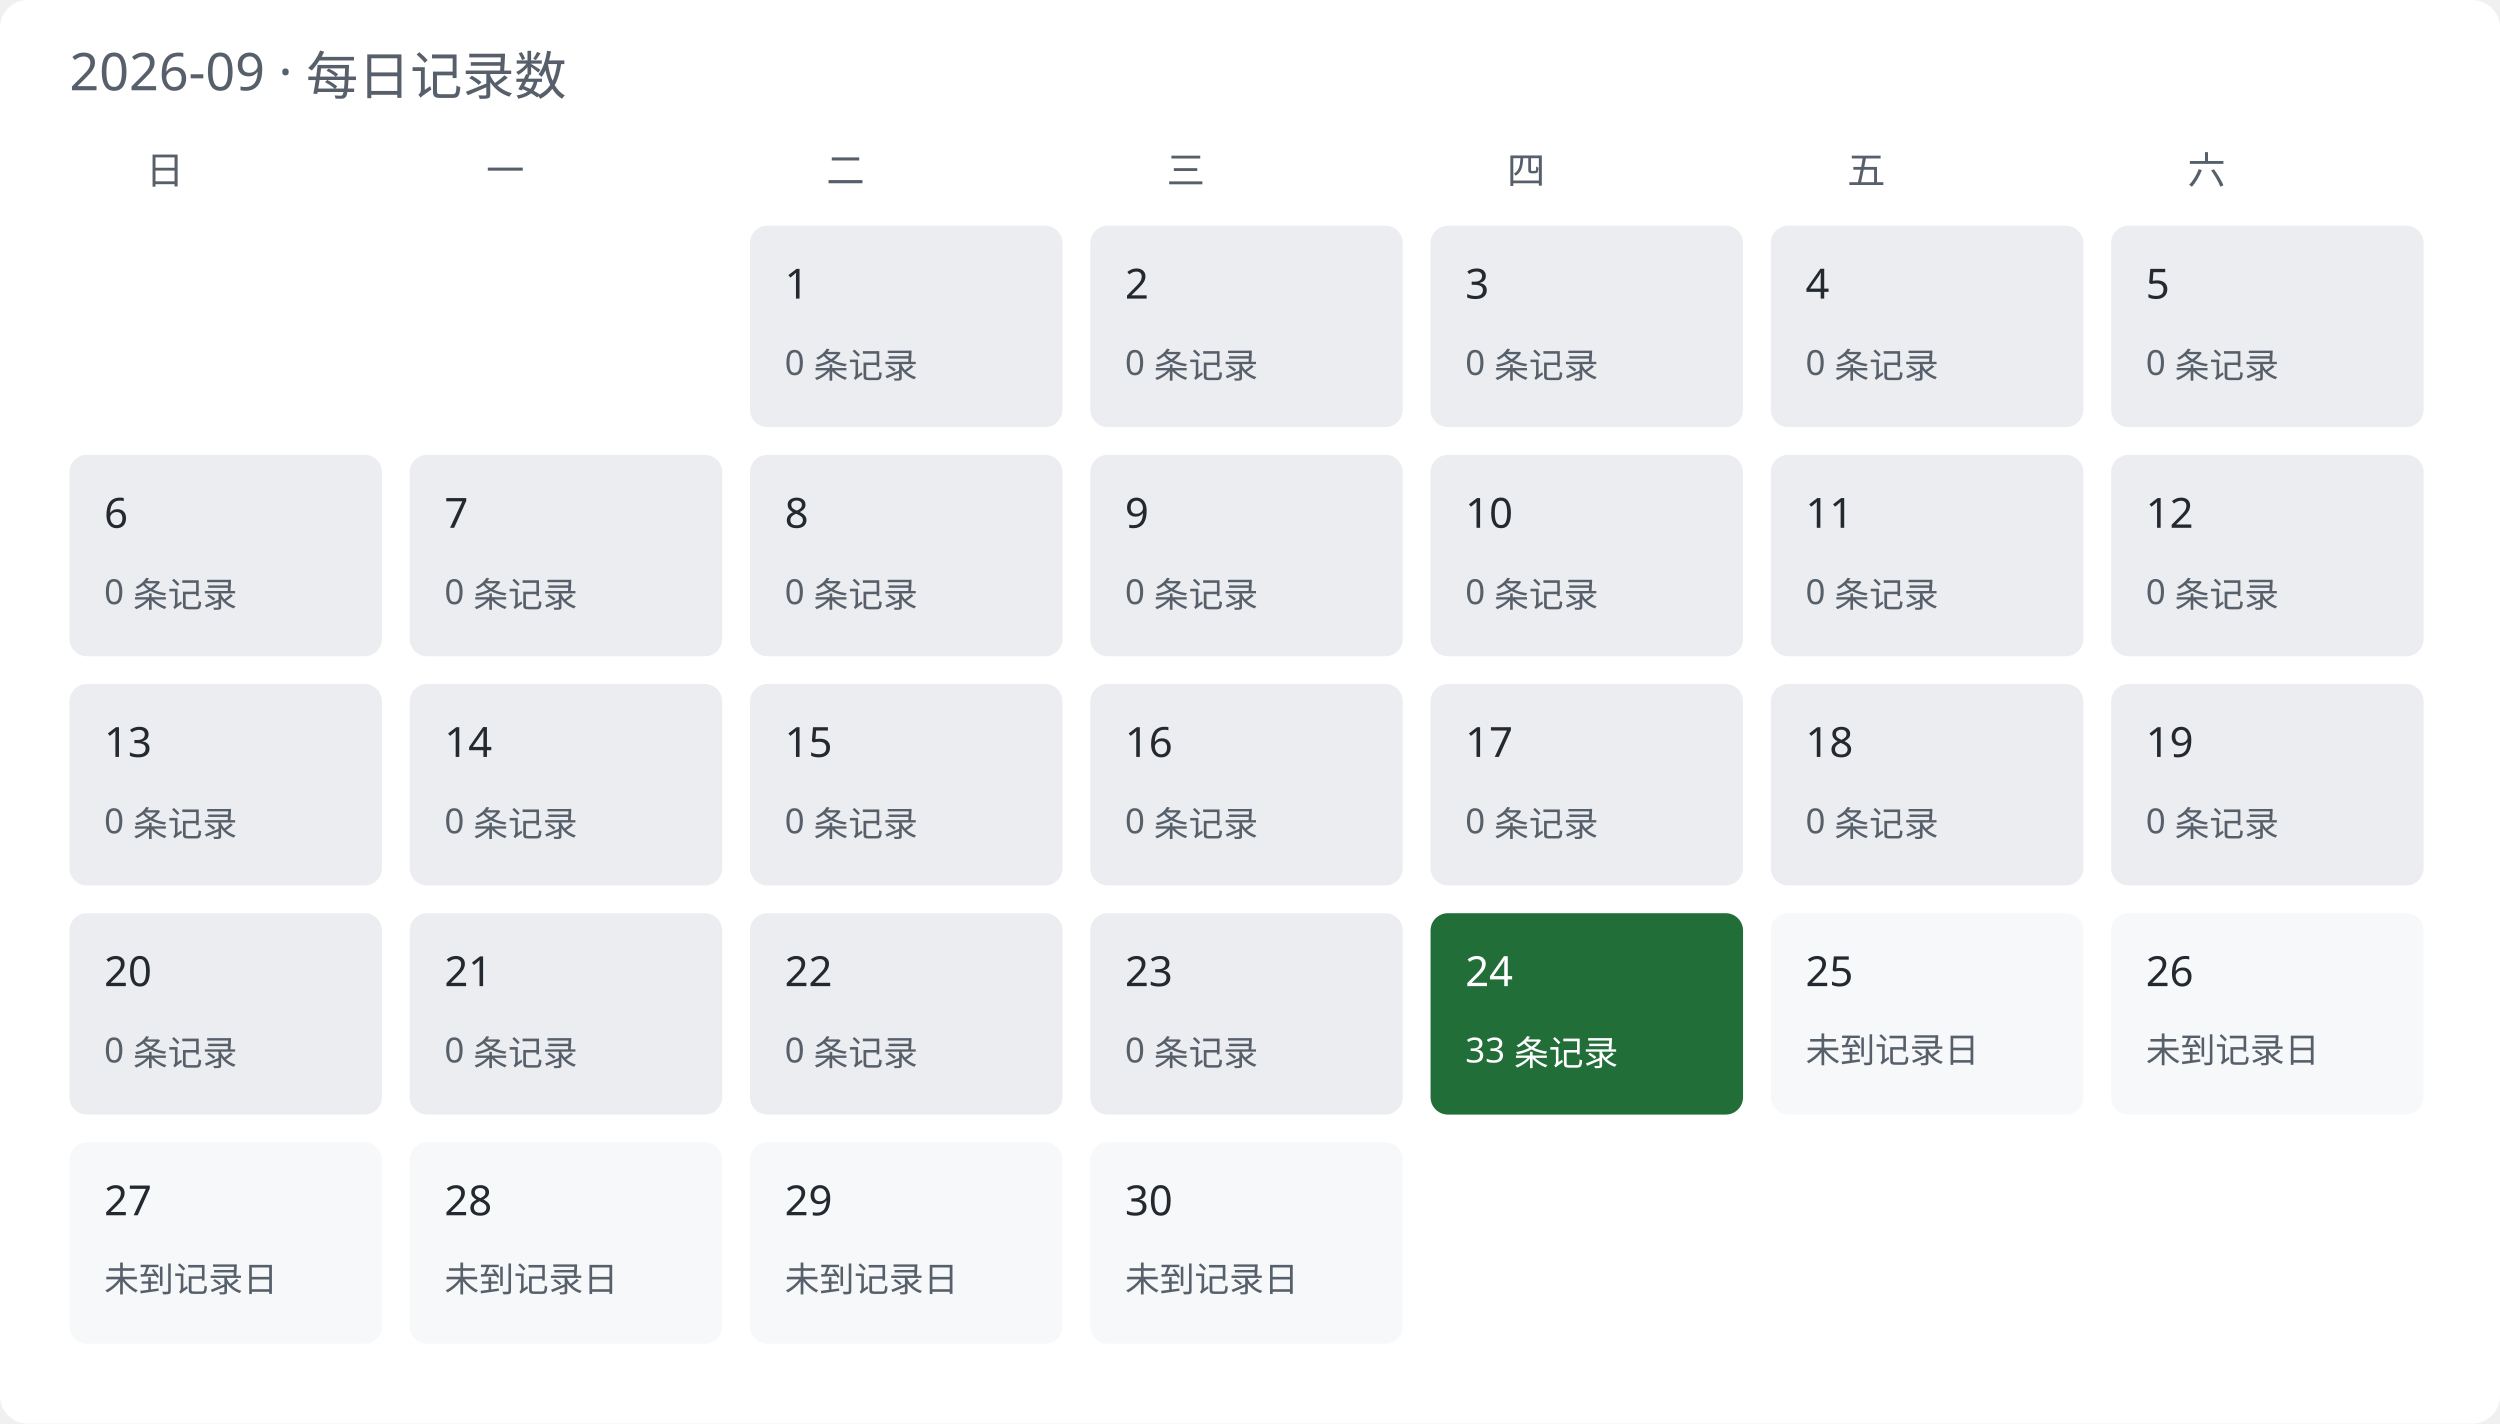
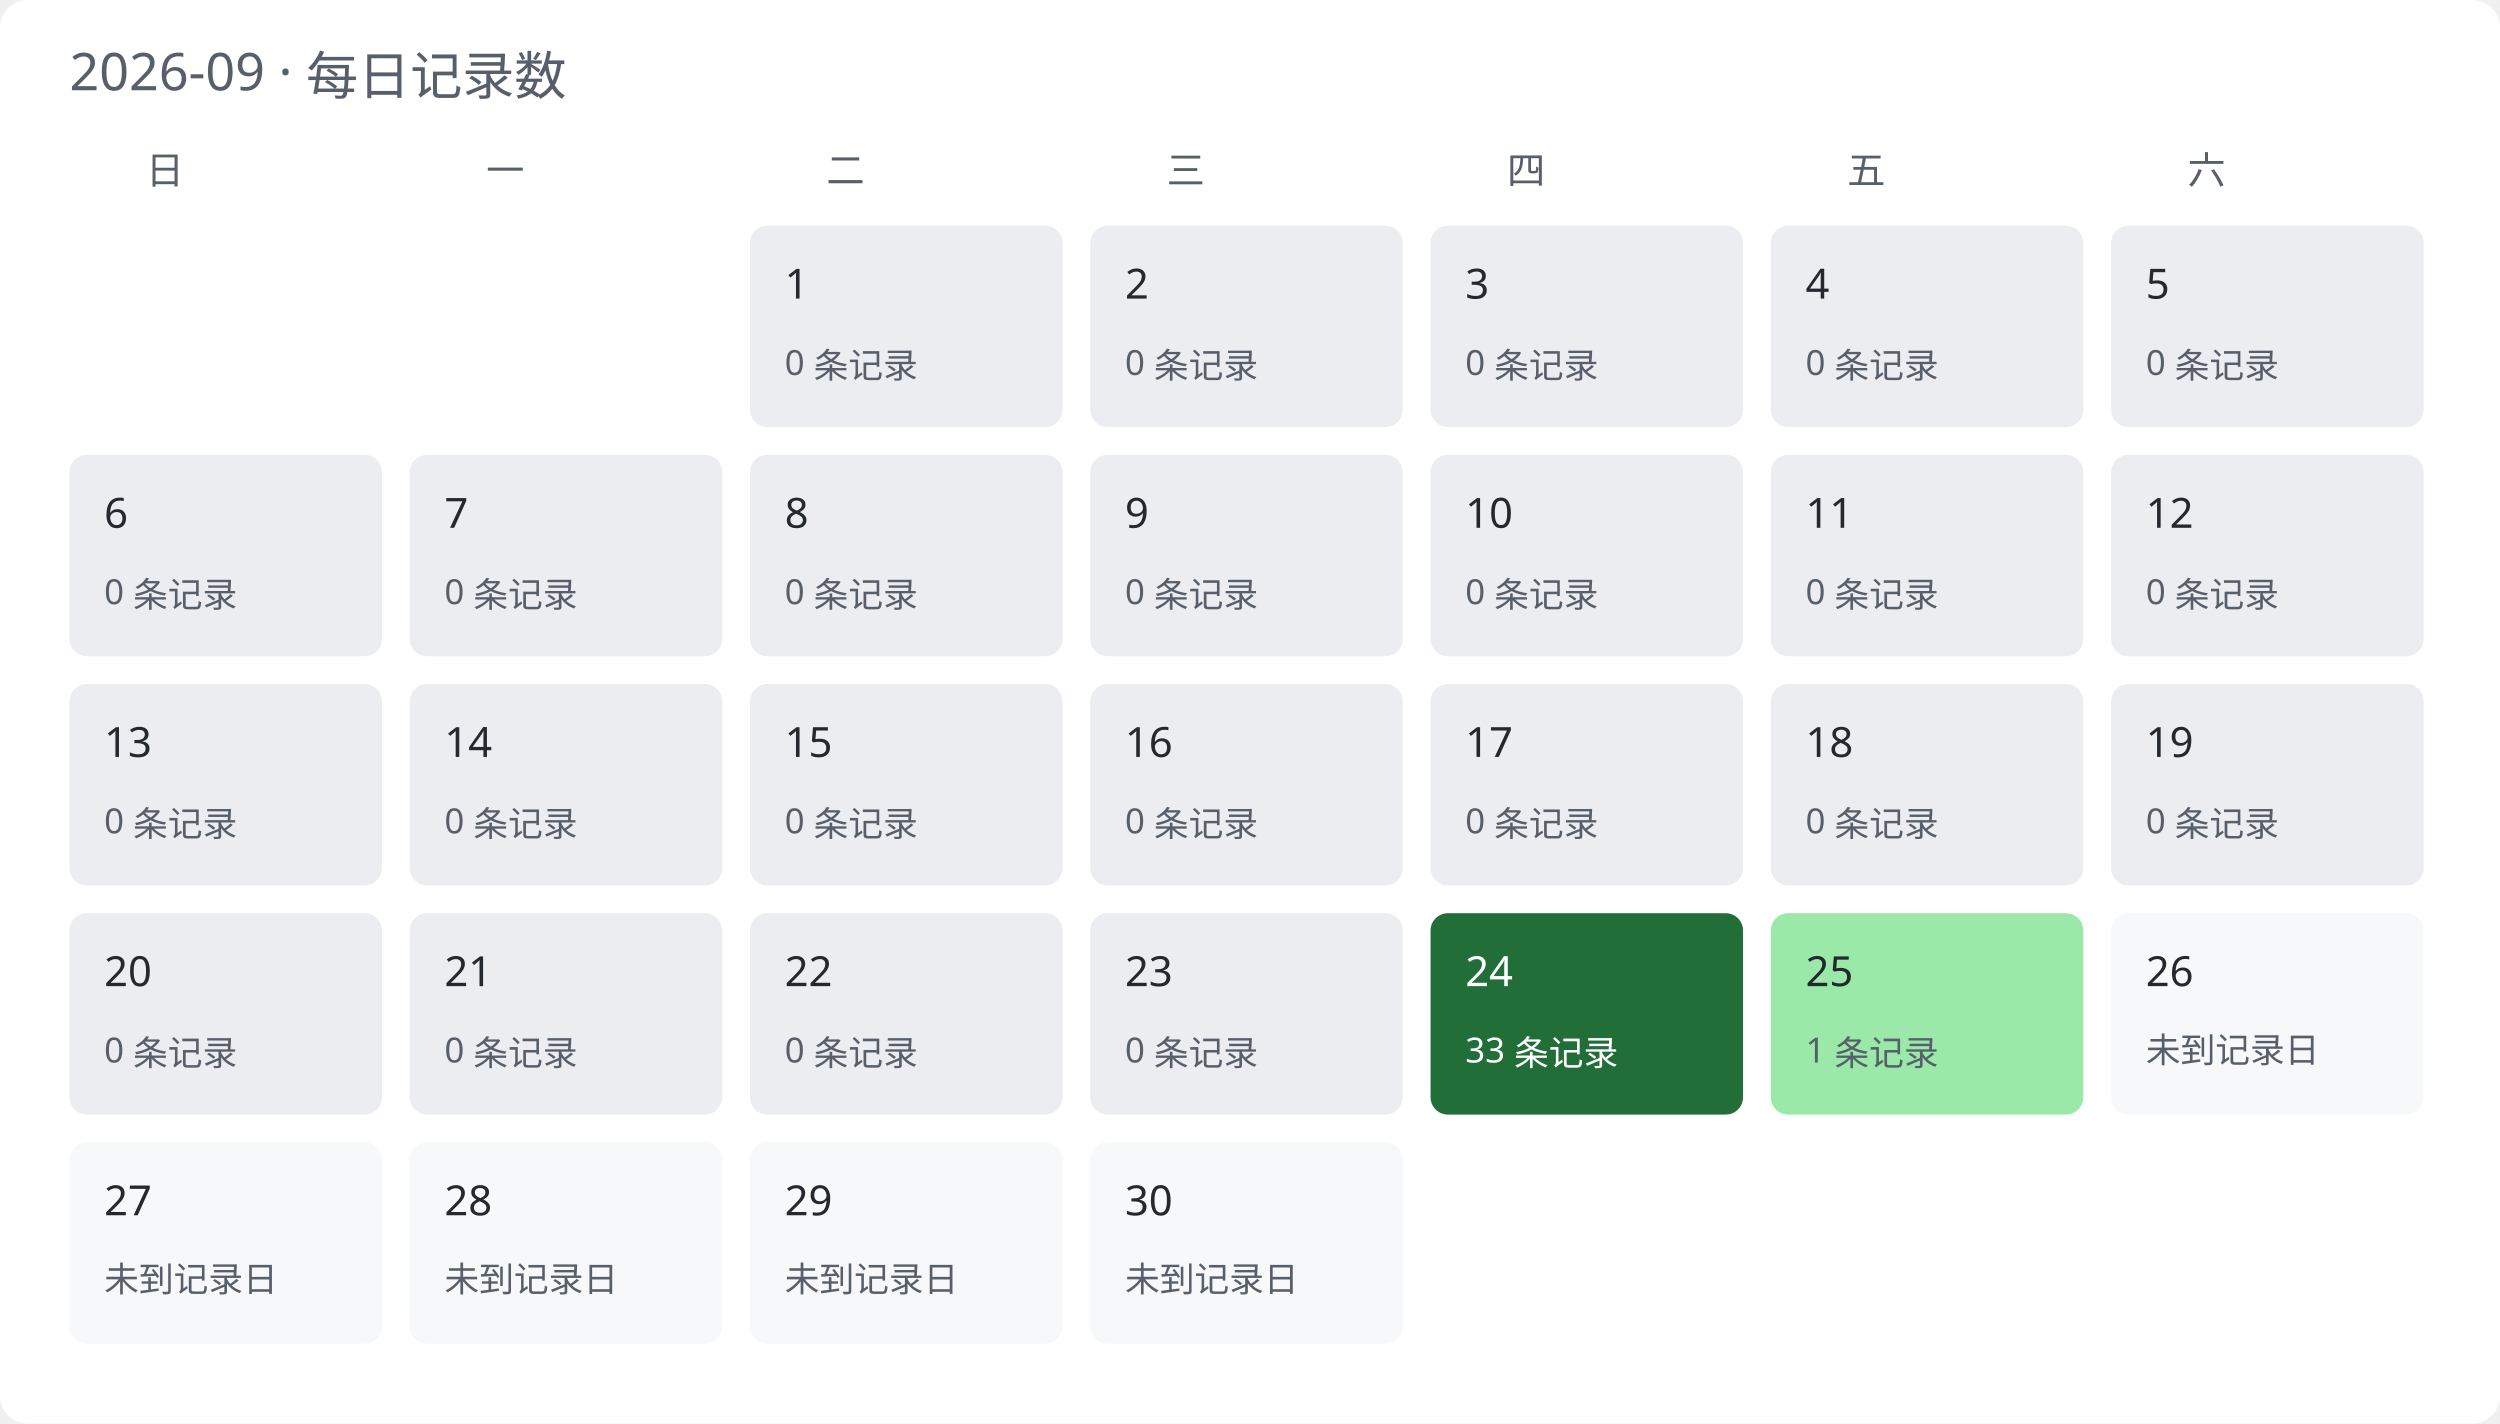
<svg xmlns="http://www.w3.org/2000/svg" width="720" height="410" viewBox="0 0 720 410" role="img" aria-label="每日开发记录月历">
  <rect width="100%" height="100%" rx="8" fill="#fff" />
  <g font-family="system-ui, sans-serif">
    <text x="20" y="26" font-size="15" fill="#57606a">2026-09 · 每日记录数</text>
    <text x="42" y="53" font-size="11" fill="#57606a">日</text>
    <text x="140" y="53" font-size="11" fill="#57606a">一</text>
    <text x="238" y="53" font-size="11" fill="#57606a">二</text>
    <text x="336" y="53" font-size="11" fill="#57606a">三</text>
    <text x="434" y="53" font-size="11" fill="#57606a">四</text>
    <text x="532" y="53" font-size="11" fill="#57606a">五</text>
    <text x="630" y="53" font-size="11" fill="#57606a">六</text>
    <g data-date="2026-09-01" data-count="0">
      <rect x="216" y="65" width="90" height="58" rx="5" fill="#ebedf0" />
      <text x="226" y="86" font-size="12" fill="#24292f">1</text>
      <text x="226" y="108" font-size="10" fill="#57606a">0 条记录</text>
    </g>
    <g data-date="2026-09-02" data-count="0">
      <rect x="314" y="65" width="90" height="58" rx="5" fill="#ebedf0" />
      <text x="324" y="86" font-size="12" fill="#24292f">2</text>
      <text x="324" y="108" font-size="10" fill="#57606a">0 条记录</text>
    </g>
    <g data-date="2026-09-03" data-count="0">
      <rect x="412" y="65" width="90" height="58" rx="5" fill="#ebedf0" />
      <text x="422" y="86" font-size="12" fill="#24292f">3</text>
      <text x="422" y="108" font-size="10" fill="#57606a">0 条记录</text>
    </g>
    <g data-date="2026-09-04" data-count="0">
      <rect x="510" y="65" width="90" height="58" rx="5" fill="#ebedf0" />
      <text x="520" y="86" font-size="12" fill="#24292f">4</text>
      <text x="520" y="108" font-size="10" fill="#57606a">0 条记录</text>
    </g>
    <g data-date="2026-09-05" data-count="0">
      <rect x="608" y="65" width="90" height="58" rx="5" fill="#ebedf0" />
      <text x="618" y="86" font-size="12" fill="#24292f">5</text>
      <text x="618" y="108" font-size="10" fill="#57606a">0 条记录</text>
    </g>
    <g data-date="2026-09-06" data-count="0">
      <rect x="20" y="131" width="90" height="58" rx="5" fill="#ebedf0" />
      <text x="30" y="152" font-size="12" fill="#24292f">6</text>
      <text x="30" y="174" font-size="10" fill="#57606a">0 条记录</text>
    </g>
    <g data-date="2026-09-07" data-count="0">
      <rect x="118" y="131" width="90" height="58" rx="5" fill="#ebedf0" />
      <text x="128" y="152" font-size="12" fill="#24292f">7</text>
      <text x="128" y="174" font-size="10" fill="#57606a">0 条记录</text>
    </g>
    <g data-date="2026-09-08" data-count="0">
      <rect x="216" y="131" width="90" height="58" rx="5" fill="#ebedf0" />
      <text x="226" y="152" font-size="12" fill="#24292f">8</text>
      <text x="226" y="174" font-size="10" fill="#57606a">0 条记录</text>
    </g>
    <g data-date="2026-09-09" data-count="0">
      <rect x="314" y="131" width="90" height="58" rx="5" fill="#ebedf0" />
      <text x="324" y="152" font-size="12" fill="#24292f">9</text>
      <text x="324" y="174" font-size="10" fill="#57606a">0 条记录</text>
    </g>
    <g data-date="2026-09-10" data-count="0">
      <rect x="412" y="131" width="90" height="58" rx="5" fill="#ebedf0" />
      <text x="422" y="152" font-size="12" fill="#24292f">10</text>
      <text x="422" y="174" font-size="10" fill="#57606a">0 条记录</text>
    </g>
    <g data-date="2026-09-11" data-count="0">
      <rect x="510" y="131" width="90" height="58" rx="5" fill="#ebedf0" />
      <text x="520" y="152" font-size="12" fill="#24292f">11</text>
      <text x="520" y="174" font-size="10" fill="#57606a">0 条记录</text>
    </g>
    <g data-date="2026-09-12" data-count="0">
      <rect x="608" y="131" width="90" height="58" rx="5" fill="#ebedf0" />
      <text x="618" y="152" font-size="12" fill="#24292f">12</text>
      <text x="618" y="174" font-size="10" fill="#57606a">0 条记录</text>
    </g>
    <g data-date="2026-09-13" data-count="0">
      <rect x="20" y="197" width="90" height="58" rx="5" fill="#ebedf0" />
      <text x="30" y="218" font-size="12" fill="#24292f">13</text>
      <text x="30" y="240" font-size="10" fill="#57606a">0 条记录</text>
    </g>
    <g data-date="2026-09-14" data-count="0">
      <rect x="118" y="197" width="90" height="58" rx="5" fill="#ebedf0" />
      <text x="128" y="218" font-size="12" fill="#24292f">14</text>
      <text x="128" y="240" font-size="10" fill="#57606a">0 条记录</text>
    </g>
    <g data-date="2026-09-15" data-count="0">
      <rect x="216" y="197" width="90" height="58" rx="5" fill="#ebedf0" />
      <text x="226" y="218" font-size="12" fill="#24292f">15</text>
      <text x="226" y="240" font-size="10" fill="#57606a">0 条记录</text>
    </g>
    <g data-date="2026-09-16" data-count="0">
      <rect x="314" y="197" width="90" height="58" rx="5" fill="#ebedf0" />
      <text x="324" y="218" font-size="12" fill="#24292f">16</text>
      <text x="324" y="240" font-size="10" fill="#57606a">0 条记录</text>
    </g>
    <g data-date="2026-09-17" data-count="0">
      <rect x="412" y="197" width="90" height="58" rx="5" fill="#ebedf0" />
      <text x="422" y="218" font-size="12" fill="#24292f">17</text>
      <text x="422" y="240" font-size="10" fill="#57606a">0 条记录</text>
    </g>
    <g data-date="2026-09-18" data-count="0">
      <rect x="510" y="197" width="90" height="58" rx="5" fill="#ebedf0" />
      <text x="520" y="218" font-size="12" fill="#24292f">18</text>
      <text x="520" y="240" font-size="10" fill="#57606a">0 条记录</text>
    </g>
    <g data-date="2026-09-19" data-count="0">
      <rect x="608" y="197" width="90" height="58" rx="5" fill="#ebedf0" />
      <text x="618" y="218" font-size="12" fill="#24292f">19</text>
      <text x="618" y="240" font-size="10" fill="#57606a">0 条记录</text>
    </g>
    <g data-date="2026-09-20" data-count="0">
      <rect x="20" y="263" width="90" height="58" rx="5" fill="#ebedf0" />
      <text x="30" y="284" font-size="12" fill="#24292f">20</text>
      <text x="30" y="306" font-size="10" fill="#57606a">0 条记录</text>
    </g>
    <g data-date="2026-09-21" data-count="0">
      <rect x="118" y="263" width="90" height="58" rx="5" fill="#ebedf0" />
      <text x="128" y="284" font-size="12" fill="#24292f">21</text>
      <text x="128" y="306" font-size="10" fill="#57606a">0 条记录</text>
    </g>
    <g data-date="2026-09-22" data-count="0">
      <rect x="216" y="263" width="90" height="58" rx="5" fill="#ebedf0" />
      <text x="226" y="284" font-size="12" fill="#24292f">22</text>
      <text x="226" y="306" font-size="10" fill="#57606a">0 条记录</text>
    </g>
    <g data-date="2026-09-23" data-count="0">
      <rect x="314" y="263" width="90" height="58" rx="5" fill="#ebedf0" />
      <text x="324" y="284" font-size="12" fill="#24292f">23</text>
      <text x="324" y="306" font-size="10" fill="#57606a">0 条记录</text>
    </g>
    <g data-date="2026-09-24" data-count="33">
      <rect x="412" y="263" width="90" height="58" rx="5" fill="#216e39" />
      <text x="422" y="284" font-size="12" fill="#fff">24</text>
      <text x="422" y="306" font-size="10" fill="#fff">33 条记录</text>
    </g>
-     <g data-date="2026-09-25" data-count="0">
-       <rect x="510" y="263" width="90" height="58" rx="5" fill="#f6f8fa" />
+     <g data-date="2026-09-25" data-count="1">
+       <rect x="510" y="263" width="90" height="58" rx="5" fill="#9be9a8" />
      <text x="520" y="284" font-size="12" fill="#24292f">25</text>
-       <text x="520" y="306" font-size="10" fill="#57606a">未到记录日</text>
+       <text x="520" y="306" font-size="10" fill="#57606a">1 条记录</text>
    </g>
    <g data-date="2026-09-26" data-count="0">
      <rect x="608" y="263" width="90" height="58" rx="5" fill="#f6f8fa" />
      <text x="618" y="284" font-size="12" fill="#24292f">26</text>
      <text x="618" y="306" font-size="10" fill="#57606a">未到记录日</text>
    </g>
    <g data-date="2026-09-27" data-count="0">
      <rect x="20" y="329" width="90" height="58" rx="5" fill="#f6f8fa" />
      <text x="30" y="350" font-size="12" fill="#24292f">27</text>
      <text x="30" y="372" font-size="10" fill="#57606a">未到记录日</text>
    </g>
    <g data-date="2026-09-28" data-count="0">
      <rect x="118" y="329" width="90" height="58" rx="5" fill="#f6f8fa" />
      <text x="128" y="350" font-size="12" fill="#24292f">28</text>
      <text x="128" y="372" font-size="10" fill="#57606a">未到记录日</text>
    </g>
    <g data-date="2026-09-29" data-count="0">
      <rect x="216" y="329" width="90" height="58" rx="5" fill="#f6f8fa" />
      <text x="226" y="350" font-size="12" fill="#24292f">29</text>
      <text x="226" y="372" font-size="10" fill="#57606a">未到记录日</text>
    </g>
    <g data-date="2026-09-30" data-count="0">
      <rect x="314" y="329" width="90" height="58" rx="5" fill="#f6f8fa" />
      <text x="324" y="350" font-size="12" fill="#24292f">30</text>
      <text x="324" y="372" font-size="10" fill="#57606a">未到记录日</text>
    </g>
  </g>
</svg>
